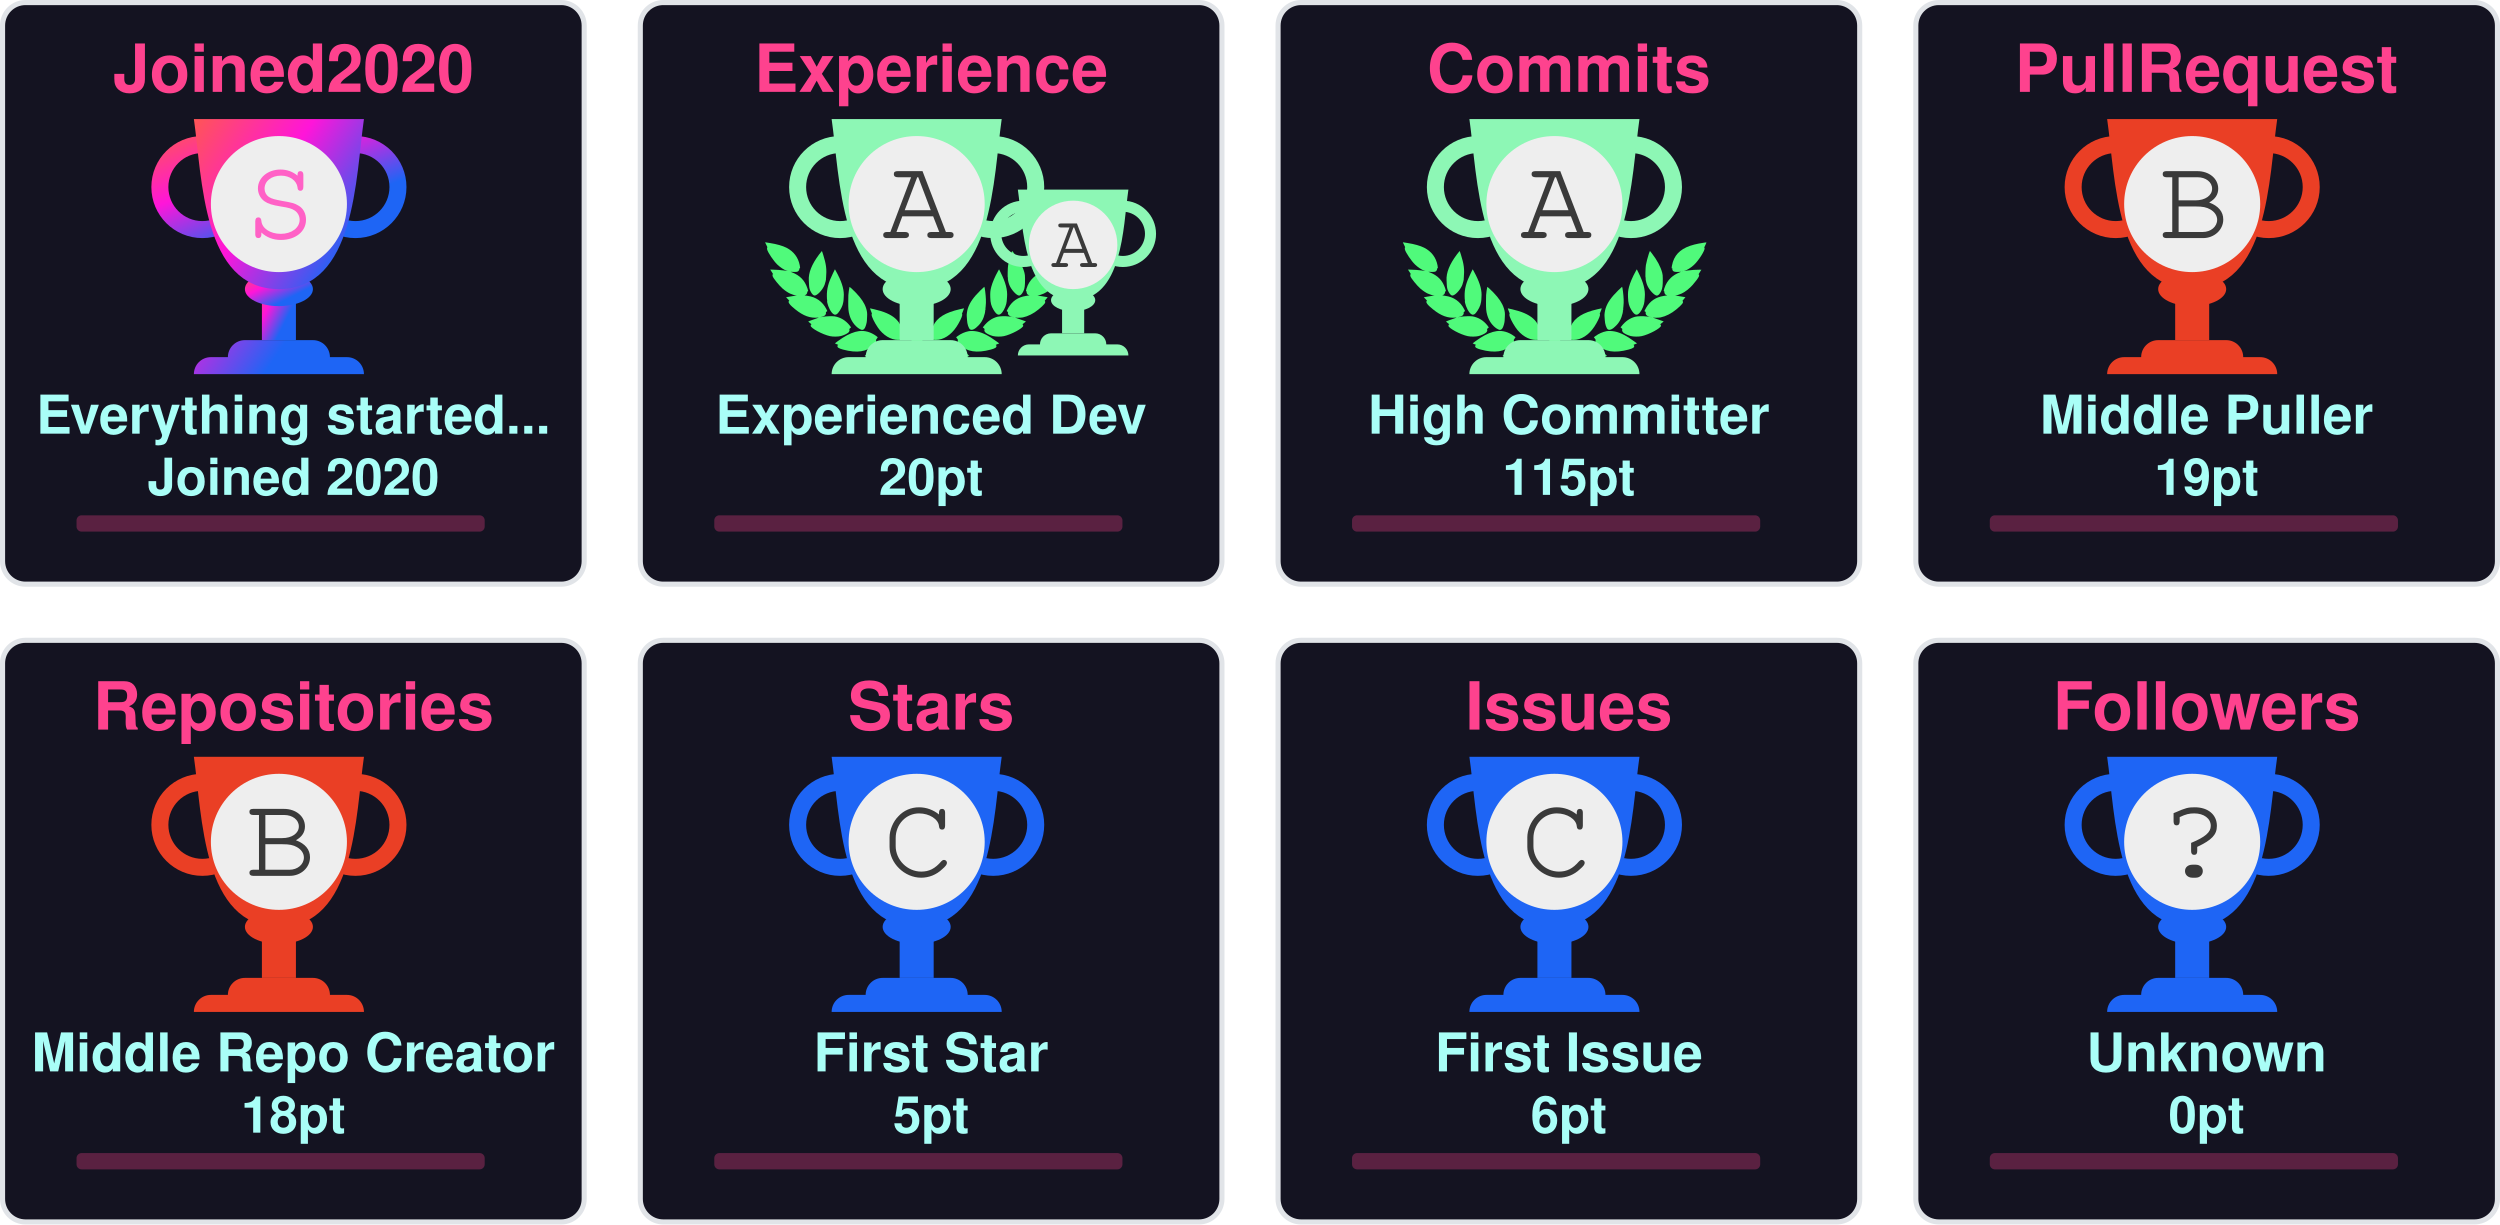
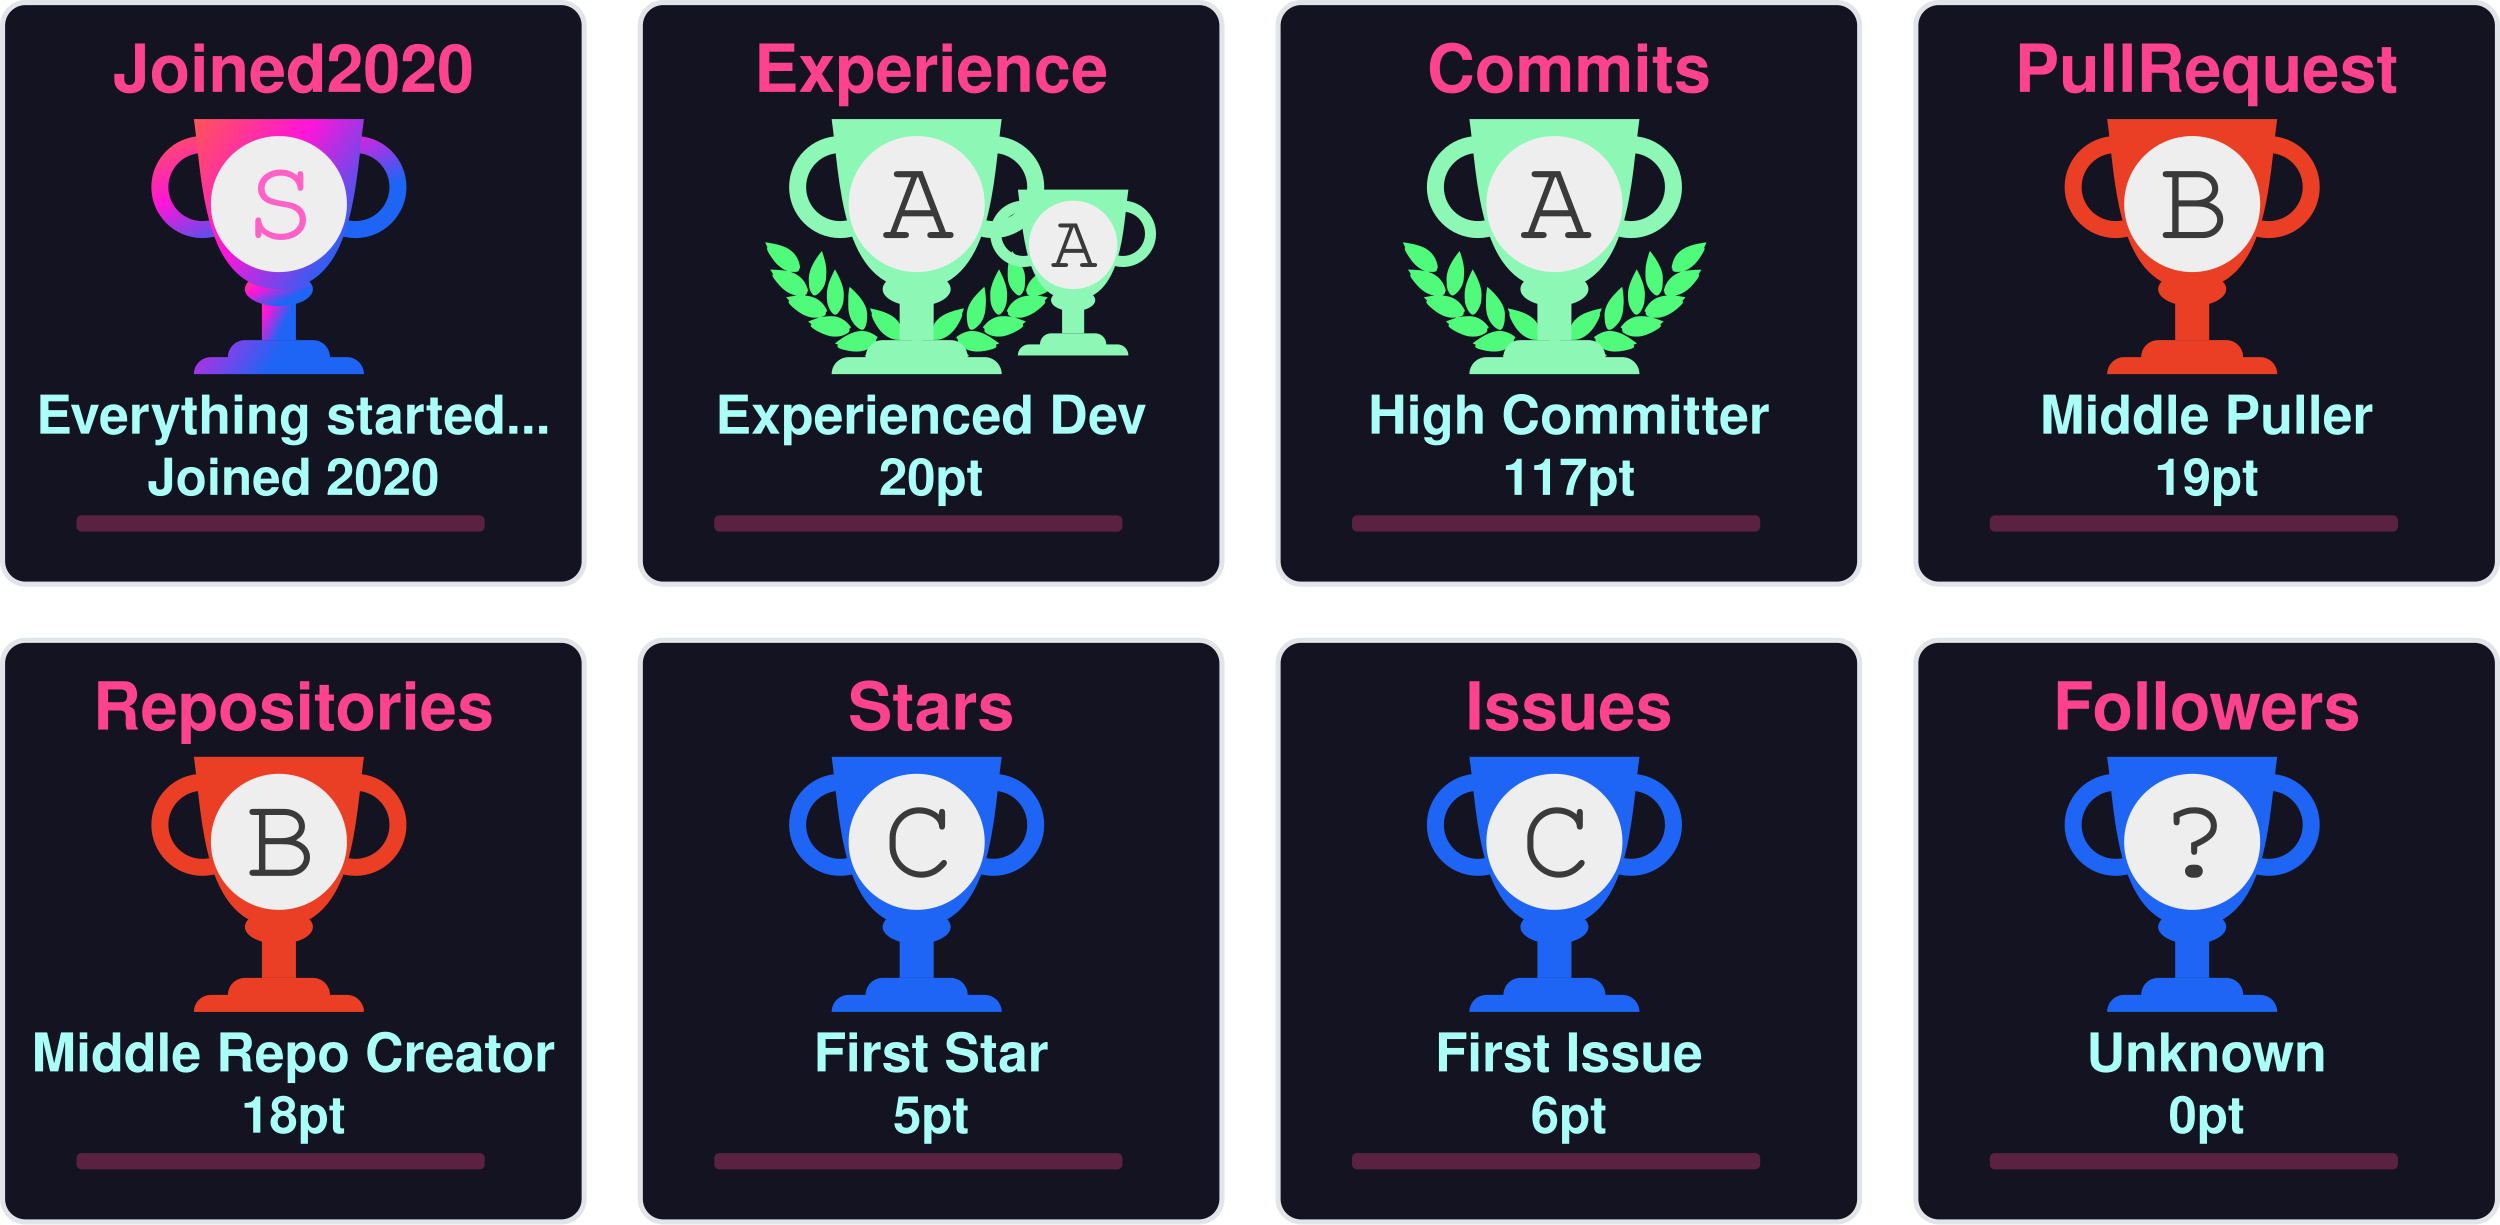
<svg xmlns="http://www.w3.org/2000/svg" width="490" height="240" viewBox="0 0 490 240" fill="none">
  <svg x="0" y="0" width="115" height="115" viewBox="0 0 115 115" fill="none">
    <rect x="0.5" y="0.5" rx="4.5" width="114" height="114" stroke="#e1e4e8" fill="#141321" stroke-opacity="1" fill-opacity="1" />
    <defs>
      <linearGradient id="SECRET" gradientTransform="rotate(45)">
        <stop offset="0%" stop-color="#ff5555" />
        <stop offset="50%" stop-color="#ff15d9" />
        <stop offset="100%" stop-color="#1E65F5" />
      </linearGradient>
    </defs>
    <svg x="28" y="20" width="100" height="100" viewBox="0 0 30 30" fill="url(#SECRET)">
      <path d="M7 10h2v4H7v-4z" />
      <path d="M10 11c0 .552-.895 1-2 1s-2-.448-2-1 .895-1 2-1 2 .448 2 1z" />
      <path fill-rule="evenodd" d="M12.5 3a2 2 0 1 0 0 4 2 2 0 0 0 0-4zm-3 2a3 3 0 1 1 6 0 3 3 0 0 1-6 0zm-6-2a2 2 0 1 0 0 4 2 2 0 0 0 0-4zm-3 2a3 3 0 1 1 6 0 3 3 0 0 1-6 0z" />
      <path d="M3 1h10c-.495 3.467-.5 10-5 10S3.495 4.467 3 1zm0 15a1 1 0 0 1 1-1h8a1 1 0 0 1 1 1H3zm2-1a1 1 0 0 1 1-1h4a1 1 0 0 1 1 1H5z" />
      <circle cx="8" cy="6" r="4" fill="#EEEEEE" />
      <text x="6" y="8" font-family="Courier, Monospace" font-size="7" fill="#ff61c6">S</text>
    </svg>
    <text x="50%" y="18" text-anchor="middle" font-family="Segoe UI,Helvetica,Arial,sans-serif,Apple Color Emoji,Segoe UI Emoji" font-weight="bold" font-size="13" fill="#fe428e">Joined2020</text>
    <text x="50%" y="85" text-anchor="middle" font-family="Segoe UI,Helvetica,Arial,sans-serif,Apple Color Emoji,Segoe UI Emoji" font-weight="bold" font-size="10.5" fill="#a9fef7">Everything started...</text>
    <text x="50%" y="97" text-anchor="middle" font-family="Segoe UI,Helvetica,Arial,sans-serif,Apple Color Emoji,Segoe UI Emoji" font-weight="bold" font-size="10" fill="#a9fef7">Joined 2020</text>
    <style>
    @keyframes Joined2020RankAnimation {
      from {
        width: 0px;
      }
      to {
        width: 80px;
      }
    }
    #Joined2020-rank-progress{
      animation: Joined2020RankAnimation 1s forwards ease-in-out;
    }
    </style>
    <rect x="15" y="101" rx="1" width="80" height="3.2" opacity="0.3" fill="#fe428e" />
    <rect id="Joined2020-rank-progress" x="15" y="101" rx="1" height="3.2" fill="#fe428e" />
  </svg>
  <svg x="125" y="0" width="115" height="115" viewBox="0 0 115 115" fill="none">
    <rect x="0.5" y="0.5" rx="4.5" width="114" height="114" stroke="#e1e4e8" fill="#141321" stroke-opacity="1" fill-opacity="1" />
    <svg width="90pt" height="90pt" viewBox="0 0 100 100" preserveAspectRatio="xMidYMid meet">
      <g transform="translate(20,60) scale(0.004,-0.004)" fill="#50fa7b" stroke="none">
        <path d="M200 5103 c0 -2 18 -40 41 -84 47 -95 62 -132 50 -125 -15 10 -18 -39 -6 -87 31 -121 265 -468 412 -608 124 -119 281 -222 383 -251 36 -10 49 -16 30 -13 -19 3 -78 12 -130 20 -117 17 -353 35 -477 35 l-93 0 53 -82 c72 -112 72 -112 59 -104 -18 11 -26 -41 -13 -84 25 -84 261 -376 404 -502 95 -83 222 -168 304 -205 98 -43 194 -73 242 -74 l46 -1 -45 -8 c-25 -5 -124 -21 -220 -36 -96 -15 -177 -29 -180 -31 -2 -2 0 -7 5 -11 27 -19 138 -144 123 -139 -18 6 -28 -10 -28 -47 0 -38 53 -108 141 -187 349 -313 631 -450 939 -453 63 0 131 2 150 7 19 4 -35 -17 -120 -46 -236 -82 -310 -110 -310 -117 0 -3 29 -28 65 -54 55 -40 102 -84 67 -62 -13 8 -32 -24 -32 -54 0 -99 486 -361 790 -426 125 -27 327 -25 444 4 113 28 261 98 309 145 39 40 56 92 38 124 -8 17 -4 24 29 49 22 16 40 32 40 36 0 4 -26 40 -58 80 -162 203 -368 328 -608 369 -89 15 -368 6 -474 -15 -131 -26 -147 -26 -59 -3 51 13 102 34 122 50 38 29 61 84 51 123 -5 18 1 26 25 39 17 8 31 19 31 23 0 4 -16 38 -35 75 -163 317 -424 501 -781 548 -113 15 -127 19 -91 30 51 14 84 58 89 118 1 20 9 33 20 37 23 7 23 6 -12 114 -108 329 -305 534 -640 662 -41 15 -59 25 -40 21 19 -5 82 -8 140 -8 81 0 113 4 142 18 39 20 73 76 65 107 -3 12 2 20 14 23 23 6 23 21 4 124 -61 320 -249 568 -544 718 -157 79 -394 147 -666 190 -88 13 -170 26 -182 29 -13 2 -23 2 -23 -1z" />
        <path d="M12550 5099 c-232 -36 -334 -55 -445 -84 -484 -122 -761 -346 -880 -712 -26 -79 -57 -242 -48 -255 2 -5 14 -8 26 -9 12 0 16 -3 10 -6 -17 -6 -16 -38 2 -72 25 -49 75 -66 200 -66 61 0 124 4 140 8 17 5 -13 -9 -66 -31 -136 -55 -250 -126 -341 -211 -128 -120 -217 -263 -272 -439 -32 -101 -32 -110 -3 -122 12 -5 17 -9 11 -9 -8 -1 -9 -12 -5 -34 15 -66 41 -95 94 -107 31 -7 31 -7 7 -12 -14 -3 -72 -13 -130 -22 -322 -51 -553 -206 -714 -479 -25 -42 -52 -92 -60 -111 -14 -33 -14 -33 23 -54 20 -12 31 -22 26 -22 -15 0 -17 -39 -4 -78 14 -42 76 -88 130 -97 22 -4 39 -9 36 -11 -2 -2 -55 3 -118 12 -154 22 -395 15 -494 -13 -216 -62 -391 -184 -545 -380 l-41 -52 40 -32 c34 -27 39 -35 30 -51 -17 -33 -1 -85 38 -125 48 -47 196 -117 309 -145 117 -29 319 -31 444 -4 300 64 790 328 790 425 0 29 -18 63 -31 56 -5 -4 -9 -4 -9 -2 0 3 34 29 75 59 41 29 75 56 75 59 0 3 -21 13 -47 22 -349 120 -422 146 -388 140 59 -12 241 -8 310 6 208 43 437 158 636 322 241 199 314 293 265 342 -13 12 -6 24 51 86 36 40 64 73 62 75 -4 2 -107 20 -359 60 -70 12 -77 14 -39 15 48 1 144 31 241 74 139 62 318 202 451 352 104 117 225 279 249 333 21 47 21 99 0 94 -16 -3 -10 9 58 116 l50 77 -72 3 c-91 4 -362 -14 -488 -33 -179 -26 -179 -26 -116 -9 93 26 244 120 365 230 193 174 467 605 443 696 -2 10 -8 15 -13 12 -12 -7 3 30 51 126 23 45 40 85 38 89 -2 4 -23 4 -48 0z m-933 -1185 c-3 -3 -12 -4 -19 -1 -8 3 -5 6 6 6 11 1 17 -2 13 -5z m-1290 -1860 c-3 -3 -12 -4 -19 -1 -8 3 -5 6 6 6 11 1 17 -2 13 -5z m40 -10 c-3 -3 -12 -4 -19 -1 -8 3 -5 6 6 6 11 1 17 -2 13 -5z" />
        <path d="M10242 4632 c-46 -140 -92 -319 -118 -457 -18 -94 -28 -519 -12 -509 4 3 5 -8 2 -25 -8 -40 21 -179 58 -274 75 -195 297 -437 400 -437 57 0 124 70 177 185 53 112 67 224 65 510 -1 120 -5 166 -23 233 -66 252 -206 515 -423 795 -39 51 -74 95 -77 99 -4 4 -26 -50 -49 -120z" />
        <path d="M2407 4612 c-305 -408 -443 -757 -422 -1067 3 -55 8 -140 10 -190 5 -113 30 -204 83 -293 44 -74 88 -118 128 -128 102 -26 339 218 422 433 34 87 67 235 58 258 -3 9 -1 39 5 68 5 28 10 117 10 197 1 155 -15 284 -57 455 -33 137 -117 405 -126 405 -5 0 -55 -62 -111 -138z" />
        <path d="M2970 3839 c-189 -385 -254 -632 -248 -941 2 -86 6 -151 10 -145 5 7 5 -2 2 -19 -19 -98 77 -354 181 -487 76 -96 141 -120 210 -77 70 43 195 240 239 375 20 63 46 197 40 207 -3 4 0 54 6 111 26 257 -51 553 -240 922 -42 83 -87 165 -98 184 l-21 35 -81 -165z" />
        <path d="M9711 3929 c-124 -219 -230 -466 -276 -642 -39 -151 -47 -234 -41 -426 7 -237 39 -357 136 -517 136 -225 233 -251 355 -97 94 121 171 313 181 453 2 36 8 111 13 167 26 288 -56 600 -266 1017 l-60 120 -42 -75z" />
        <path d="M3645 3278 c-2 -7 -14 -78 -27 -158 -19 -123 -22 -188 -23 -430 -2 -309 7 -401 50 -555 66 -232 204 -430 388 -552 120 -80 189 -70 245 34 36 69 74 205 78 283 1 30 5 109 9 175 9 135 -1 213 -41 339 -66 208 -198 406 -429 645 -147 152 -244 237 -250 219z" />
        <path d="M8994 3143 c-289 -284 -435 -492 -514 -732 -32 -100 -55 -261 -45 -330 3 -25 8 -91 10 -146 7 -168 66 -347 129 -387 77 -48 196 11 347 170 94 98 156 199 205 331 37 99 67 234 59 262 -4 11 -2 19 5 19 8 0 10 8 7 21 -3 11 1 77 10 147 10 89 13 172 9 277 -7 191 -48 515 -65 515 -3 0 -74 -66 -157 -147z" />
        <path d="M4501 2358 c52 -129 69 -179 59 -173 -6 4 -10 -12 -10 -42 0 -78 115 -313 252 -514 215 -317 529 -509 832 -509 124 0 166 27 180 112 1 11 8 23 15 27 10 7 11 27 2 98 -66 545 -401 836 -1164 1012 -97 23 -179 41 -182 41 -3 0 5 -24 16 -52z" />
        <path d="M8159 2375 c-609 -138 -940 -344 -1096 -683 -59 -127 -110 -377 -88 -429 5 -10 10 -29 12 -42 13 -75 59 -101 179 -101 316 0 625 196 854 543 110 165 222 395 228 465 3 40 2 53 -7 48 -11 -7 -3 15 53 153 28 68 31 81 19 80 -5 0 -74 -16 -154 -34z" />
        <path d="M4032 1479 c-193 -25 -435 -124 -667 -274 -108 -69 -314 -218 -315 -226 0 -4 28 -16 63 -29 66 -24 92 -40 65 -40 -10 0 -19 -12 -23 -30 -14 -65 45 -105 226 -154 572 -155 982 -93 1270 194 75 74 101 131 81 174 -9 21 -6 31 29 77 21 29 39 55 39 58 0 3 -25 24 -55 46 -229 167 -469 236 -713 204z" />
        <path d="M8513 1476 c-155 -30 -317 -101 -446 -196 l-67 -50 40 -54 c37 -49 40 -56 29 -80 -21 -46 4 -101 80 -176 288 -287 698 -349 1270 -194 180 49 240 89 226 153 -3 16 -14 31 -23 33 -9 2 18 18 61 35 l79 30 -126 92 c-304 223 -550 347 -780 395 -113 23 -257 28 -343 12z" />
        <path d="M6324 1249 c-48 -14 -120 -83 -139 -134 -13 -34 -16 -60 -11 -112 4 -37 6 -84 6 -103 -2 -95 62 -193 145 -220 138 -46 285 52 292 195 1 28 8 71 14 97 10 37 10 60 0 101 -31 139 -167 217 -307 176z" />
        <path d="M5255 1054 c-276 -46 -587 -227 -935 -541 l-54 -50 74 -23 c41 -13 67 -25 58 -27 -23 -6 -34 -48 -20 -78 16 -35 75 -61 188 -84 568 -115 968 -37 1250 243 69 69 110 130 114 171 5 42 0 66 -12 59 -12 -8 -12 -7 39 73 18 29 33 56 33 62 0 15 -49 46 -147 95 -207 104 -386 135 -588 100z" />
        <path d="M7249 1054 c-42 -7 -109 -25 -150 -40 -76 -27 -226 -101 -267 -133 l-24 -18 41 -66 c22 -37 36 -67 31 -67 -18 0 -11 -80 11 -121 11 -22 53 -73 92 -113 279 -282 682 -361 1251 -245 113 23 172 49 188 84 14 30 3 72 -20 77 -9 3 18 15 61 29 l78 24 -93 81 c-362 313 -622 460 -902 509 -106 18 -194 18 -297 -1z" />
      </g>
    </svg>
    <svg x="68" y="35" width="65" height="65" viewBox="0 0 30 30" fill="#8DF7B5">
      <path d="M7 10h2v4H7v-4z" />
      <path d="M10 11c0 .552-.895 1-2 1s-2-.448-2-1 .895-1 2-1 2 .448 2 1z" />
      <path fill-rule="evenodd" d="M12.5 3a2 2 0 1 0 0 4 2 2 0 0 0 0-4zm-3 2a3 3 0 1 1 6 0 3 3 0 0 1-6 0zm-6-2a2 2 0 1 0 0 4 2 2 0 0 0 0-4zm-3 2a3 3 0 1 1 6 0 3 3 0 0 1-6 0z" />
      <path d="M3 1h10c-.495 3.467-.5 10-5 10S3.495 4.467 3 1zm0 15a1 1 0 0 1 1-1h8a1 1 0 0 1 1 1H3zm2-1a1 1 0 0 1 1-1h4a1 1 0 0 1 1 1H5z" />
      <circle cx="8" cy="6" r="4" fill="#EEEEEE" />
      <text x="6" y="8" font-family="Courier, Monospace" font-size="7" fill="#3A3A3A">A</text>
    </svg>
    <defs>
      <linearGradient id="AA" gradientTransform="rotate(45)">
        <stop offset="0%" stop-color="#8DF7B5" />
        <stop offset="70%" stop-color="#8DF7B5" />
        <stop offset="100%" stop-color="#8DF7B5" />
      </linearGradient>
    </defs>
    <svg x="28" y="20" width="100" height="100" viewBox="0 0 30 30" fill="url(#AA)">
      <path d="M7 10h2v4H7v-4z" />
      <path d="M10 11c0 .552-.895 1-2 1s-2-.448-2-1 .895-1 2-1 2 .448 2 1z" />
      <path fill-rule="evenodd" d="M12.5 3a2 2 0 1 0 0 4 2 2 0 0 0 0-4zm-3 2a3 3 0 1 1 6 0 3 3 0 0 1-6 0zm-6-2a2 2 0 1 0 0 4 2 2 0 0 0 0-4zm-3 2a3 3 0 1 1 6 0 3 3 0 0 1-6 0z" />
      <path d="M3 1h10c-.495 3.467-.5 10-5 10S3.495 4.467 3 1zm0 15a1 1 0 0 1 1-1h8a1 1 0 0 1 1 1H3zm2-1a1 1 0 0 1 1-1h4a1 1 0 0 1 1 1H5z" />
      <circle cx="8" cy="6" r="4" fill="#EEEEEE" />
      <text x="6" y="8" font-family="Courier, Monospace" font-size="7" fill="#3A3A3A">A</text>
    </svg>
    <text x="50%" y="18" text-anchor="middle" font-family="Segoe UI,Helvetica,Arial,sans-serif,Apple Color Emoji,Segoe UI Emoji" font-weight="bold" font-size="13" fill="#fe428e">Experience</text>
    <text x="50%" y="85" text-anchor="middle" font-family="Segoe UI,Helvetica,Arial,sans-serif,Apple Color Emoji,Segoe UI Emoji" font-weight="bold" font-size="10.5" fill="#a9fef7">Experienced Dev</text>
    <text x="50%" y="97" text-anchor="middle" font-family="Segoe UI,Helvetica,Arial,sans-serif,Apple Color Emoji,Segoe UI Emoji" font-weight="bold" font-size="10" fill="#a9fef7">20pt</text>
    <style>
    @keyframes ExperienceRankAnimation {
      from {
        width: 0px;
      }
      to {
        width: 16px;
      }
    }
    #Experience-rank-progress{
      animation: ExperienceRankAnimation 1s forwards ease-in-out;
    }
    </style>
    <rect x="15" y="101" rx="1" width="80" height="3.2" opacity="0.3" fill="#fe428e" />
    <rect id="Experience-rank-progress" x="15" y="101" rx="1" height="3.2" fill="#fe428e" />
  </svg>
  <svg x="250" y="0" width="115" height="115" viewBox="0 0 115 115" fill="none">
    <rect x="0.5" y="0.5" rx="4.5" width="114" height="114" stroke="#e1e4e8" fill="#141321" stroke-opacity="1" fill-opacity="1" />
    <svg width="90pt" height="90pt" viewBox="0 0 100 100" preserveAspectRatio="xMidYMid meet">
      <g transform="translate(20,60) scale(0.004,-0.004)" fill="#50fa7b" stroke="none">
        <path d="M200 5103 c0 -2 18 -40 41 -84 47 -95 62 -132 50 -125 -15 10 -18 -39 -6 -87 31 -121 265 -468 412 -608 124 -119 281 -222 383 -251 36 -10 49 -16 30 -13 -19 3 -78 12 -130 20 -117 17 -353 35 -477 35 l-93 0 53 -82 c72 -112 72 -112 59 -104 -18 11 -26 -41 -13 -84 25 -84 261 -376 404 -502 95 -83 222 -168 304 -205 98 -43 194 -73 242 -74 l46 -1 -45 -8 c-25 -5 -124 -21 -220 -36 -96 -15 -177 -29 -180 -31 -2 -2 0 -7 5 -11 27 -19 138 -144 123 -139 -18 6 -28 -10 -28 -47 0 -38 53 -108 141 -187 349 -313 631 -450 939 -453 63 0 131 2 150 7 19 4 -35 -17 -120 -46 -236 -82 -310 -110 -310 -117 0 -3 29 -28 65 -54 55 -40 102 -84 67 -62 -13 8 -32 -24 -32 -54 0 -99 486 -361 790 -426 125 -27 327 -25 444 4 113 28 261 98 309 145 39 40 56 92 38 124 -8 17 -4 24 29 49 22 16 40 32 40 36 0 4 -26 40 -58 80 -162 203 -368 328 -608 369 -89 15 -368 6 -474 -15 -131 -26 -147 -26 -59 -3 51 13 102 34 122 50 38 29 61 84 51 123 -5 18 1 26 25 39 17 8 31 19 31 23 0 4 -16 38 -35 75 -163 317 -424 501 -781 548 -113 15 -127 19 -91 30 51 14 84 58 89 118 1 20 9 33 20 37 23 7 23 6 -12 114 -108 329 -305 534 -640 662 -41 15 -59 25 -40 21 19 -5 82 -8 140 -8 81 0 113 4 142 18 39 20 73 76 65 107 -3 12 2 20 14 23 23 6 23 21 4 124 -61 320 -249 568 -544 718 -157 79 -394 147 -666 190 -88 13 -170 26 -182 29 -13 2 -23 2 -23 -1z" />
        <path d="M12550 5099 c-232 -36 -334 -55 -445 -84 -484 -122 -761 -346 -880 -712 -26 -79 -57 -242 -48 -255 2 -5 14 -8 26 -9 12 0 16 -3 10 -6 -17 -6 -16 -38 2 -72 25 -49 75 -66 200 -66 61 0 124 4 140 8 17 5 -13 -9 -66 -31 -136 -55 -250 -126 -341 -211 -128 -120 -217 -263 -272 -439 -32 -101 -32 -110 -3 -122 12 -5 17 -9 11 -9 -8 -1 -9 -12 -5 -34 15 -66 41 -95 94 -107 31 -7 31 -7 7 -12 -14 -3 -72 -13 -130 -22 -322 -51 -553 -206 -714 -479 -25 -42 -52 -92 -60 -111 -14 -33 -14 -33 23 -54 20 -12 31 -22 26 -22 -15 0 -17 -39 -4 -78 14 -42 76 -88 130 -97 22 -4 39 -9 36 -11 -2 -2 -55 3 -118 12 -154 22 -395 15 -494 -13 -216 -62 -391 -184 -545 -380 l-41 -52 40 -32 c34 -27 39 -35 30 -51 -17 -33 -1 -85 38 -125 48 -47 196 -117 309 -145 117 -29 319 -31 444 -4 300 64 790 328 790 425 0 29 -18 63 -31 56 -5 -4 -9 -4 -9 -2 0 3 34 29 75 59 41 29 75 56 75 59 0 3 -21 13 -47 22 -349 120 -422 146 -388 140 59 -12 241 -8 310 6 208 43 437 158 636 322 241 199 314 293 265 342 -13 12 -6 24 51 86 36 40 64 73 62 75 -4 2 -107 20 -359 60 -70 12 -77 14 -39 15 48 1 144 31 241 74 139 62 318 202 451 352 104 117 225 279 249 333 21 47 21 99 0 94 -16 -3 -10 9 58 116 l50 77 -72 3 c-91 4 -362 -14 -488 -33 -179 -26 -179 -26 -116 -9 93 26 244 120 365 230 193 174 467 605 443 696 -2 10 -8 15 -13 12 -12 -7 3 30 51 126 23 45 40 85 38 89 -2 4 -23 4 -48 0z m-933 -1185 c-3 -3 -12 -4 -19 -1 -8 3 -5 6 6 6 11 1 17 -2 13 -5z m-1290 -1860 c-3 -3 -12 -4 -19 -1 -8 3 -5 6 6 6 11 1 17 -2 13 -5z m40 -10 c-3 -3 -12 -4 -19 -1 -8 3 -5 6 6 6 11 1 17 -2 13 -5z" />
        <path d="M10242 4632 c-46 -140 -92 -319 -118 -457 -18 -94 -28 -519 -12 -509 4 3 5 -8 2 -25 -8 -40 21 -179 58 -274 75 -195 297 -437 400 -437 57 0 124 70 177 185 53 112 67 224 65 510 -1 120 -5 166 -23 233 -66 252 -206 515 -423 795 -39 51 -74 95 -77 99 -4 4 -26 -50 -49 -120z" />
        <path d="M2407 4612 c-305 -408 -443 -757 -422 -1067 3 -55 8 -140 10 -190 5 -113 30 -204 83 -293 44 -74 88 -118 128 -128 102 -26 339 218 422 433 34 87 67 235 58 258 -3 9 -1 39 5 68 5 28 10 117 10 197 1 155 -15 284 -57 455 -33 137 -117 405 -126 405 -5 0 -55 -62 -111 -138z" />
        <path d="M2970 3839 c-189 -385 -254 -632 -248 -941 2 -86 6 -151 10 -145 5 7 5 -2 2 -19 -19 -98 77 -354 181 -487 76 -96 141 -120 210 -77 70 43 195 240 239 375 20 63 46 197 40 207 -3 4 0 54 6 111 26 257 -51 553 -240 922 -42 83 -87 165 -98 184 l-21 35 -81 -165z" />
        <path d="M9711 3929 c-124 -219 -230 -466 -276 -642 -39 -151 -47 -234 -41 -426 7 -237 39 -357 136 -517 136 -225 233 -251 355 -97 94 121 171 313 181 453 2 36 8 111 13 167 26 288 -56 600 -266 1017 l-60 120 -42 -75z" />
        <path d="M3645 3278 c-2 -7 -14 -78 -27 -158 -19 -123 -22 -188 -23 -430 -2 -309 7 -401 50 -555 66 -232 204 -430 388 -552 120 -80 189 -70 245 34 36 69 74 205 78 283 1 30 5 109 9 175 9 135 -1 213 -41 339 -66 208 -198 406 -429 645 -147 152 -244 237 -250 219z" />
        <path d="M8994 3143 c-289 -284 -435 -492 -514 -732 -32 -100 -55 -261 -45 -330 3 -25 8 -91 10 -146 7 -168 66 -347 129 -387 77 -48 196 11 347 170 94 98 156 199 205 331 37 99 67 234 59 262 -4 11 -2 19 5 19 8 0 10 8 7 21 -3 11 1 77 10 147 10 89 13 172 9 277 -7 191 -48 515 -65 515 -3 0 -74 -66 -157 -147z" />
        <path d="M4501 2358 c52 -129 69 -179 59 -173 -6 4 -10 -12 -10 -42 0 -78 115 -313 252 -514 215 -317 529 -509 832 -509 124 0 166 27 180 112 1 11 8 23 15 27 10 7 11 27 2 98 -66 545 -401 836 -1164 1012 -97 23 -179 41 -182 41 -3 0 5 -24 16 -52z" />
        <path d="M8159 2375 c-609 -138 -940 -344 -1096 -683 -59 -127 -110 -377 -88 -429 5 -10 10 -29 12 -42 13 -75 59 -101 179 -101 316 0 625 196 854 543 110 165 222 395 228 465 3 40 2 53 -7 48 -11 -7 -3 15 53 153 28 68 31 81 19 80 -5 0 -74 -16 -154 -34z" />
        <path d="M4032 1479 c-193 -25 -435 -124 -667 -274 -108 -69 -314 -218 -315 -226 0 -4 28 -16 63 -29 66 -24 92 -40 65 -40 -10 0 -19 -12 -23 -30 -14 -65 45 -105 226 -154 572 -155 982 -93 1270 194 75 74 101 131 81 174 -9 21 -6 31 29 77 21 29 39 55 39 58 0 3 -25 24 -55 46 -229 167 -469 236 -713 204z" />
        <path d="M8513 1476 c-155 -30 -317 -101 -446 -196 l-67 -50 40 -54 c37 -49 40 -56 29 -80 -21 -46 4 -101 80 -176 288 -287 698 -349 1270 -194 180 49 240 89 226 153 -3 16 -14 31 -23 33 -9 2 18 18 61 35 l79 30 -126 92 c-304 223 -550 347 -780 395 -113 23 -257 28 -343 12z" />
        <path d="M6324 1249 c-48 -14 -120 -83 -139 -134 -13 -34 -16 -60 -11 -112 4 -37 6 -84 6 -103 -2 -95 62 -193 145 -220 138 -46 285 52 292 195 1 28 8 71 14 97 10 37 10 60 0 101 -31 139 -167 217 -307 176z" />
        <path d="M5255 1054 c-276 -46 -587 -227 -935 -541 l-54 -50 74 -23 c41 -13 67 -25 58 -27 -23 -6 -34 -48 -20 -78 16 -35 75 -61 188 -84 568 -115 968 -37 1250 243 69 69 110 130 114 171 5 42 0 66 -12 59 -12 -8 -12 -7 39 73 18 29 33 56 33 62 0 15 -49 46 -147 95 -207 104 -386 135 -588 100z" />
        <path d="M7249 1054 c-42 -7 -109 -25 -150 -40 -76 -27 -226 -101 -267 -133 l-24 -18 41 -66 c22 -37 36 -67 31 -67 -18 0 -11 -80 11 -121 11 -22 53 -73 92 -113 279 -282 682 -361 1251 -245 113 23 172 49 188 84 14 30 3 72 -20 77 -9 3 18 15 61 29 l78 24 -93 81 c-362 313 -622 460 -902 509 -106 18 -194 18 -297 -1z" />
      </g>
    </svg>
    <defs>
      <linearGradient id="A" gradientTransform="rotate(45)">
        <stop offset="0%" stop-color="#8DF7B5" />
        <stop offset="70%" stop-color="#8DF7B5" />
        <stop offset="100%" stop-color="#8DF7B5" />
      </linearGradient>
    </defs>
    <svg x="28" y="20" width="100" height="100" viewBox="0 0 30 30" fill="url(#A)">
      <path d="M7 10h2v4H7v-4z" />
      <path d="M10 11c0 .552-.895 1-2 1s-2-.448-2-1 .895-1 2-1 2 .448 2 1z" />
      <path fill-rule="evenodd" d="M12.5 3a2 2 0 1 0 0 4 2 2 0 0 0 0-4zm-3 2a3 3 0 1 1 6 0 3 3 0 0 1-6 0zm-6-2a2 2 0 1 0 0 4 2 2 0 0 0 0-4zm-3 2a3 3 0 1 1 6 0 3 3 0 0 1-6 0z" />
      <path d="M3 1h10c-.495 3.467-.5 10-5 10S3.495 4.467 3 1zm0 15a1 1 0 0 1 1-1h8a1 1 0 0 1 1 1H3zm2-1a1 1 0 0 1 1-1h4a1 1 0 0 1 1 1H5z" />
      <circle cx="8" cy="6" r="4" fill="#EEEEEE" />
      <text x="6" y="8" font-family="Courier, Monospace" font-size="7" fill="#3A3A3A">A</text>
    </svg>
    <text x="50%" y="18" text-anchor="middle" font-family="Segoe UI,Helvetica,Arial,sans-serif,Apple Color Emoji,Segoe UI Emoji" font-weight="bold" font-size="13" fill="#fe428e">Commits</text>
    <text x="50%" y="85" text-anchor="middle" font-family="Segoe UI,Helvetica,Arial,sans-serif,Apple Color Emoji,Segoe UI Emoji" font-weight="bold" font-size="10.5" fill="#a9fef7">High Committer</text>
-     <text x="50%" y="97" text-anchor="middle" font-family="Segoe UI,Helvetica,Arial,sans-serif,Apple Color Emoji,Segoe UI Emoji" font-weight="bold" font-size="10" fill="#a9fef7">115pt</text>
+     <text x="50%" y="97" text-anchor="middle" font-family="Segoe UI,Helvetica,Arial,sans-serif,Apple Color Emoji,Segoe UI Emoji" font-weight="bold" font-size="10" fill="#a9fef7">117pt</text>
    <style>
    @keyframes CommitsRankAnimation {
      from {
        width: 0px;
      }
      to {
-         width: 12px;
+         width: 13.6px;
      }
    }
    #Commits-rank-progress{
      animation: CommitsRankAnimation 1s forwards ease-in-out;
    }
    </style>
    <rect x="15" y="101" rx="1" width="80" height="3.2" opacity="0.3" fill="#fe428e" />
    <rect id="Commits-rank-progress" x="15" y="101" rx="1" height="3.2" fill="#fe428e" />
  </svg>
  <svg x="375" y="0" width="115" height="115" viewBox="0 0 115 115" fill="none">
    <rect x="0.5" y="0.5" rx="4.5" width="114" height="114" stroke="#e1e4e8" fill="#141321" stroke-opacity="1" fill-opacity="1" />
    <defs>
      <linearGradient id="B" gradientTransform="rotate(45)">
        <stop offset="0%" stop-color="#EA3F25" />
        <stop offset="70%" stop-color="#EA3F25" />
        <stop offset="100%" stop-color="#EA3F25" />
      </linearGradient>
    </defs>
    <svg x="28" y="20" width="100" height="100" viewBox="0 0 30 30" fill="url(#B)">
      <path d="M7 10h2v4H7v-4z" />
      <path d="M10 11c0 .552-.895 1-2 1s-2-.448-2-1 .895-1 2-1 2 .448 2 1z" />
      <path fill-rule="evenodd" d="M12.5 3a2 2 0 1 0 0 4 2 2 0 0 0 0-4zm-3 2a3 3 0 1 1 6 0 3 3 0 0 1-6 0zm-6-2a2 2 0 1 0 0 4 2 2 0 0 0 0-4zm-3 2a3 3 0 1 1 6 0 3 3 0 0 1-6 0z" />
      <path d="M3 1h10c-.495 3.467-.5 10-5 10S3.495 4.467 3 1zm0 15a1 1 0 0 1 1-1h8a1 1 0 0 1 1 1H3zm2-1a1 1 0 0 1 1-1h4a1 1 0 0 1 1 1H5z" />
      <circle cx="8" cy="6" r="4" fill="#EEEEEE" />
      <text x="6" y="8" font-family="Courier, Monospace" font-size="7" fill="#3A3A3A">B</text>
    </svg>
    <text x="50%" y="18" text-anchor="middle" font-family="Segoe UI,Helvetica,Arial,sans-serif,Apple Color Emoji,Segoe UI Emoji" font-weight="bold" font-size="13" fill="#fe428e">PullRequest</text>
    <text x="50%" y="85" text-anchor="middle" font-family="Segoe UI,Helvetica,Arial,sans-serif,Apple Color Emoji,Segoe UI Emoji" font-weight="bold" font-size="10.5" fill="#a9fef7">Middle Puller</text>
    <text x="50%" y="97" text-anchor="middle" font-family="Segoe UI,Helvetica,Arial,sans-serif,Apple Color Emoji,Segoe UI Emoji" font-weight="bold" font-size="10" fill="#a9fef7">19pt</text>
    <style>
    @keyframes PullRequestRankAnimation {
      from {
        width: 0px;
      }
      to {
        width: 72px;
      }
    }
    #PullRequest-rank-progress{
      animation: PullRequestRankAnimation 1s forwards ease-in-out;
    }
    </style>
    <rect x="15" y="101" rx="1" width="80" height="3.2" opacity="0.3" fill="#fe428e" />
    <rect id="PullRequest-rank-progress" x="15" y="101" rx="1" height="3.2" fill="#fe428e" />
  </svg>
  <svg x="0" y="125" width="115" height="115" viewBox="0 0 115 115" fill="none">
    <rect x="0.5" y="0.5" rx="4.5" width="114" height="114" stroke="#e1e4e8" fill="#141321" stroke-opacity="1" fill-opacity="1" />
    <defs>
      <linearGradient id="B" gradientTransform="rotate(45)">
        <stop offset="0%" stop-color="#EA3F25" />
        <stop offset="70%" stop-color="#EA3F25" />
        <stop offset="100%" stop-color="#EA3F25" />
      </linearGradient>
    </defs>
    <svg x="28" y="20" width="100" height="100" viewBox="0 0 30 30" fill="url(#B)">
      <path d="M7 10h2v4H7v-4z" />
      <path d="M10 11c0 .552-.895 1-2 1s-2-.448-2-1 .895-1 2-1 2 .448 2 1z" />
      <path fill-rule="evenodd" d="M12.5 3a2 2 0 1 0 0 4 2 2 0 0 0 0-4zm-3 2a3 3 0 1 1 6 0 3 3 0 0 1-6 0zm-6-2a2 2 0 1 0 0 4 2 2 0 0 0 0-4zm-3 2a3 3 0 1 1 6 0 3 3 0 0 1-6 0z" />
      <path d="M3 1h10c-.495 3.467-.5 10-5 10S3.495 4.467 3 1zm0 15a1 1 0 0 1 1-1h8a1 1 0 0 1 1 1H3zm2-1a1 1 0 0 1 1-1h4a1 1 0 0 1 1 1H5z" />
      <circle cx="8" cy="6" r="4" fill="#EEEEEE" />
      <text x="6" y="8" font-family="Courier, Monospace" font-size="7" fill="#3A3A3A">B</text>
    </svg>
    <text x="50%" y="18" text-anchor="middle" font-family="Segoe UI,Helvetica,Arial,sans-serif,Apple Color Emoji,Segoe UI Emoji" font-weight="bold" font-size="13" fill="#fe428e">Repositories</text>
    <text x="50%" y="85" text-anchor="middle" font-family="Segoe UI,Helvetica,Arial,sans-serif,Apple Color Emoji,Segoe UI Emoji" font-weight="bold" font-size="10.5" fill="#a9fef7">Middle Repo Creator</text>
    <text x="50%" y="97" text-anchor="middle" font-family="Segoe UI,Helvetica,Arial,sans-serif,Apple Color Emoji,Segoe UI Emoji" font-weight="bold" font-size="10" fill="#a9fef7">18pt</text>
    <style>
    @keyframes RepositoriesRankAnimation {
      from {
        width: 0px;
      }
      to {
        width: 64px;
      }
    }
    #Repositories-rank-progress{
      animation: RepositoriesRankAnimation 1s forwards ease-in-out;
    }
    </style>
    <rect x="15" y="101" rx="1" width="80" height="3.2" opacity="0.3" fill="#fe428e" />
    <rect id="Repositories-rank-progress" x="15" y="101" rx="1" height="3.2" fill="#fe428e" />
  </svg>
  <svg x="125" y="125" width="115" height="115" viewBox="0 0 115 115" fill="none">
    <rect x="0.5" y="0.5" rx="4.5" width="114" height="114" stroke="#e1e4e8" fill="#141321" stroke-opacity="1" fill-opacity="1" />
    <defs>
      <linearGradient id="C" gradientTransform="rotate(45)">
        <stop offset="0%" stop-color="#1E65F5" />
        <stop offset="50%" stop-color="#1E65F5" />
        <stop offset="100%" stop-color="#1E65F5" />
      </linearGradient>
    </defs>
    <svg x="28" y="20" width="100" height="100" viewBox="0 0 30 30" fill="url(#C)">
      <path d="M7 10h2v4H7v-4z" />
      <path d="M10 11c0 .552-.895 1-2 1s-2-.448-2-1 .895-1 2-1 2 .448 2 1z" />
      <path fill-rule="evenodd" d="M12.5 3a2 2 0 1 0 0 4 2 2 0 0 0 0-4zm-3 2a3 3 0 1 1 6 0 3 3 0 0 1-6 0zm-6-2a2 2 0 1 0 0 4 2 2 0 0 0 0-4zm-3 2a3 3 0 1 1 6 0 3 3 0 0 1-6 0z" />
      <path d="M3 1h10c-.495 3.467-.5 10-5 10S3.495 4.467 3 1zm0 15a1 1 0 0 1 1-1h8a1 1 0 0 1 1 1H3zm2-1a1 1 0 0 1 1-1h4a1 1 0 0 1 1 1H5z" />
      <circle cx="8" cy="6" r="4" fill="#EEEEEE" />
      <text x="6" y="8" font-family="Courier, Monospace" font-size="7" fill="#3A3A3A">C</text>
    </svg>
    <text x="50%" y="18" text-anchor="middle" font-family="Segoe UI,Helvetica,Arial,sans-serif,Apple Color Emoji,Segoe UI Emoji" font-weight="bold" font-size="13" fill="#fe428e">Stars</text>
    <text x="50%" y="85" text-anchor="middle" font-family="Segoe UI,Helvetica,Arial,sans-serif,Apple Color Emoji,Segoe UI Emoji" font-weight="bold" font-size="10.5" fill="#a9fef7">First Star</text>
    <text x="50%" y="97" text-anchor="middle" font-family="Segoe UI,Helvetica,Arial,sans-serif,Apple Color Emoji,Segoe UI Emoji" font-weight="bold" font-size="10" fill="#a9fef7">5pt</text>
    <style>
    @keyframes StarsRankAnimation {
      from {
        width: 0px;
      }
      to {
        width: 35.556px;
      }
    }
    #Stars-rank-progress{
      animation: StarsRankAnimation 1s forwards ease-in-out;
    }
    </style>
    <rect x="15" y="101" rx="1" width="80" height="3.2" opacity="0.3" fill="#fe428e" />
    <rect id="Stars-rank-progress" x="15" y="101" rx="1" height="3.2" fill="#fe428e" />
  </svg>
  <svg x="250" y="125" width="115" height="115" viewBox="0 0 115 115" fill="none">
    <rect x="0.5" y="0.5" rx="4.5" width="114" height="114" stroke="#e1e4e8" fill="#141321" stroke-opacity="1" fill-opacity="1" />
    <defs>
      <linearGradient id="C" gradientTransform="rotate(45)">
        <stop offset="0%" stop-color="#1E65F5" />
        <stop offset="50%" stop-color="#1E65F5" />
        <stop offset="100%" stop-color="#1E65F5" />
      </linearGradient>
    </defs>
    <svg x="28" y="20" width="100" height="100" viewBox="0 0 30 30" fill="url(#C)">
      <path d="M7 10h2v4H7v-4z" />
      <path d="M10 11c0 .552-.895 1-2 1s-2-.448-2-1 .895-1 2-1 2 .448 2 1z" />
      <path fill-rule="evenodd" d="M12.5 3a2 2 0 1 0 0 4 2 2 0 0 0 0-4zm-3 2a3 3 0 1 1 6 0 3 3 0 0 1-6 0zm-6-2a2 2 0 1 0 0 4 2 2 0 0 0 0-4zm-3 2a3 3 0 1 1 6 0 3 3 0 0 1-6 0z" />
      <path d="M3 1h10c-.495 3.467-.5 10-5 10S3.495 4.467 3 1zm0 15a1 1 0 0 1 1-1h8a1 1 0 0 1 1 1H3zm2-1a1 1 0 0 1 1-1h4a1 1 0 0 1 1 1H5z" />
      <circle cx="8" cy="6" r="4" fill="#EEEEEE" />
      <text x="6" y="8" font-family="Courier, Monospace" font-size="7" fill="#3A3A3A">C</text>
    </svg>
    <text x="50%" y="18" text-anchor="middle" font-family="Segoe UI,Helvetica,Arial,sans-serif,Apple Color Emoji,Segoe UI Emoji" font-weight="bold" font-size="13" fill="#fe428e">Issues</text>
    <text x="50%" y="85" text-anchor="middle" font-family="Segoe UI,Helvetica,Arial,sans-serif,Apple Color Emoji,Segoe UI Emoji" font-weight="bold" font-size="10.5" fill="#a9fef7">First Issue</text>
    <text x="50%" y="97" text-anchor="middle" font-family="Segoe UI,Helvetica,Arial,sans-serif,Apple Color Emoji,Segoe UI Emoji" font-weight="bold" font-size="10" fill="#a9fef7">6pt</text>
    <style>
    @keyframes IssuesRankAnimation {
      from {
        width: 0px;
      }
      to {
        width: 44.444px;
      }
    }
    #Issues-rank-progress{
      animation: IssuesRankAnimation 1s forwards ease-in-out;
    }
    </style>
    <rect x="15" y="101" rx="1" width="80" height="3.2" opacity="0.3" fill="#fe428e" />
    <rect id="Issues-rank-progress" x="15" y="101" rx="1" height="3.2" fill="#fe428e" />
  </svg>
  <svg x="375" y="125" width="115" height="115" viewBox="0 0 115 115" fill="none">
    <rect x="0.5" y="0.5" rx="4.5" width="114" height="114" stroke="#e1e4e8" fill="#141321" stroke-opacity="1" fill-opacity="1" />
    <defs>
      <linearGradient id="?" gradientTransform="rotate(45)">
        <stop offset="0%" stop-color="#1E65F5" />
        <stop offset="50%" stop-color="#1E65F5" />
        <stop offset="100%" stop-color="#1E65F5" />
      </linearGradient>
    </defs>
    <svg x="28" y="20" width="100" height="100" viewBox="0 0 30 30" fill="url(#?)">
      <path d="M7 10h2v4H7v-4z" />
      <path d="M10 11c0 .552-.895 1-2 1s-2-.448-2-1 .895-1 2-1 2 .448 2 1z" />
      <path fill-rule="evenodd" d="M12.5 3a2 2 0 1 0 0 4 2 2 0 0 0 0-4zm-3 2a3 3 0 1 1 6 0 3 3 0 0 1-6 0zm-6-2a2 2 0 1 0 0 4 2 2 0 0 0 0-4zm-3 2a3 3 0 1 1 6 0 3 3 0 0 1-6 0z" />
      <path d="M3 1h10c-.495 3.467-.5 10-5 10S3.495 4.467 3 1zm0 15a1 1 0 0 1 1-1h8a1 1 0 0 1 1 1H3zm2-1a1 1 0 0 1 1-1h4a1 1 0 0 1 1 1H5z" />
      <circle cx="8" cy="6" r="4" fill="#EEEEEE" />
      <text x="6" y="8" font-family="Courier, Monospace" font-size="7" fill="#3A3A3A">?</text>
    </svg>
    <text x="50%" y="18" text-anchor="middle" font-family="Segoe UI,Helvetica,Arial,sans-serif,Apple Color Emoji,Segoe UI Emoji" font-weight="bold" font-size="13" fill="#fe428e">Followers</text>
    <text x="50%" y="85" text-anchor="middle" font-family="Segoe UI,Helvetica,Arial,sans-serif,Apple Color Emoji,Segoe UI Emoji" font-weight="bold" font-size="10.5" fill="#a9fef7">Unknown</text>
    <text x="50%" y="97" text-anchor="middle" font-family="Segoe UI,Helvetica,Arial,sans-serif,Apple Color Emoji,Segoe UI Emoji" font-weight="bold" font-size="10" fill="#a9fef7">0pt</text>
    <style>
    @keyframes FollowersRankAnimation {
      from {
        width: 0px;
      }
      to {
        width: 0px;
      }
    }
    #Followers-rank-progress{
      animation: FollowersRankAnimation 1s forwards ease-in-out;
    }
    </style>
    <rect x="15" y="101" rx="1" width="80" height="3.2" opacity="0.3" fill="#fe428e" />
    <rect id="Followers-rank-progress" x="15" y="101" rx="1" height="3.2" fill="#fe428e" />
  </svg>
  <svg x="0" y="250" width="115" height="115" viewBox="0 0 115 115" fill="none">
    <rect x="0.5" y="0.5" rx="4.5" width="114" height="114" stroke="#e1e4e8" fill="#141321" stroke-opacity="1" fill-opacity="1" />
    <defs>
      <linearGradient id="?" gradientTransform="rotate(45)">
        <stop offset="0%" stop-color="#1E65F5" />
        <stop offset="50%" stop-color="#1E65F5" />
        <stop offset="100%" stop-color="#1E65F5" />
      </linearGradient>
    </defs>
    <svg x="28" y="20" width="100" height="100" viewBox="0 0 30 30" fill="url(#?)">
      <path d="M7 10h2v4H7v-4z" />
      <path d="M10 11c0 .552-.895 1-2 1s-2-.448-2-1 .895-1 2-1 2 .448 2 1z" />
      <path fill-rule="evenodd" d="M12.5 3a2 2 0 1 0 0 4 2 2 0 0 0 0-4zm-3 2a3 3 0 1 1 6 0 3 3 0 0 1-6 0zm-6-2a2 2 0 1 0 0 4 2 2 0 0 0 0-4zm-3 2a3 3 0 1 1 6 0 3 3 0 0 1-6 0z" />
      <path d="M3 1h10c-.495 3.467-.5 10-5 10S3.495 4.467 3 1zm0 15a1 1 0 0 1 1-1h8a1 1 0 0 1 1 1H3zm2-1a1 1 0 0 1 1-1h4a1 1 0 0 1 1 1H5z" />
      <circle cx="8" cy="6" r="4" fill="#EEEEEE" />
      <text x="6" y="8" font-family="Courier, Monospace" font-size="7" fill="#3A3A3A">?</text>
    </svg>
    <text x="50%" y="18" text-anchor="middle" font-family="Segoe UI,Helvetica,Arial,sans-serif,Apple Color Emoji,Segoe UI Emoji" font-weight="bold" font-size="13" fill="#fe428e">Reviews</text>
    <text x="50%" y="85" text-anchor="middle" font-family="Segoe UI,Helvetica,Arial,sans-serif,Apple Color Emoji,Segoe UI Emoji" font-weight="bold" font-size="10.5" fill="#a9fef7">Unknown</text>
    <text x="50%" y="97" text-anchor="middle" font-family="Segoe UI,Helvetica,Arial,sans-serif,Apple Color Emoji,Segoe UI Emoji" font-weight="bold" font-size="10" fill="#a9fef7">0pt</text>
    <style>
    @keyframes ReviewsRankAnimation {
      from {
        width: 0px;
      }
      to {
        width: 0px;
      }
    }
    #Reviews-rank-progress{
      animation: ReviewsRankAnimation 1s forwards ease-in-out;
    }
    </style>
    <rect x="15" y="101" rx="1" width="80" height="3.2" opacity="0.3" fill="#fe428e" />
    <rect id="Reviews-rank-progress" x="15" y="101" rx="1" height="3.2" fill="#fe428e" />
  </svg>
</svg>
